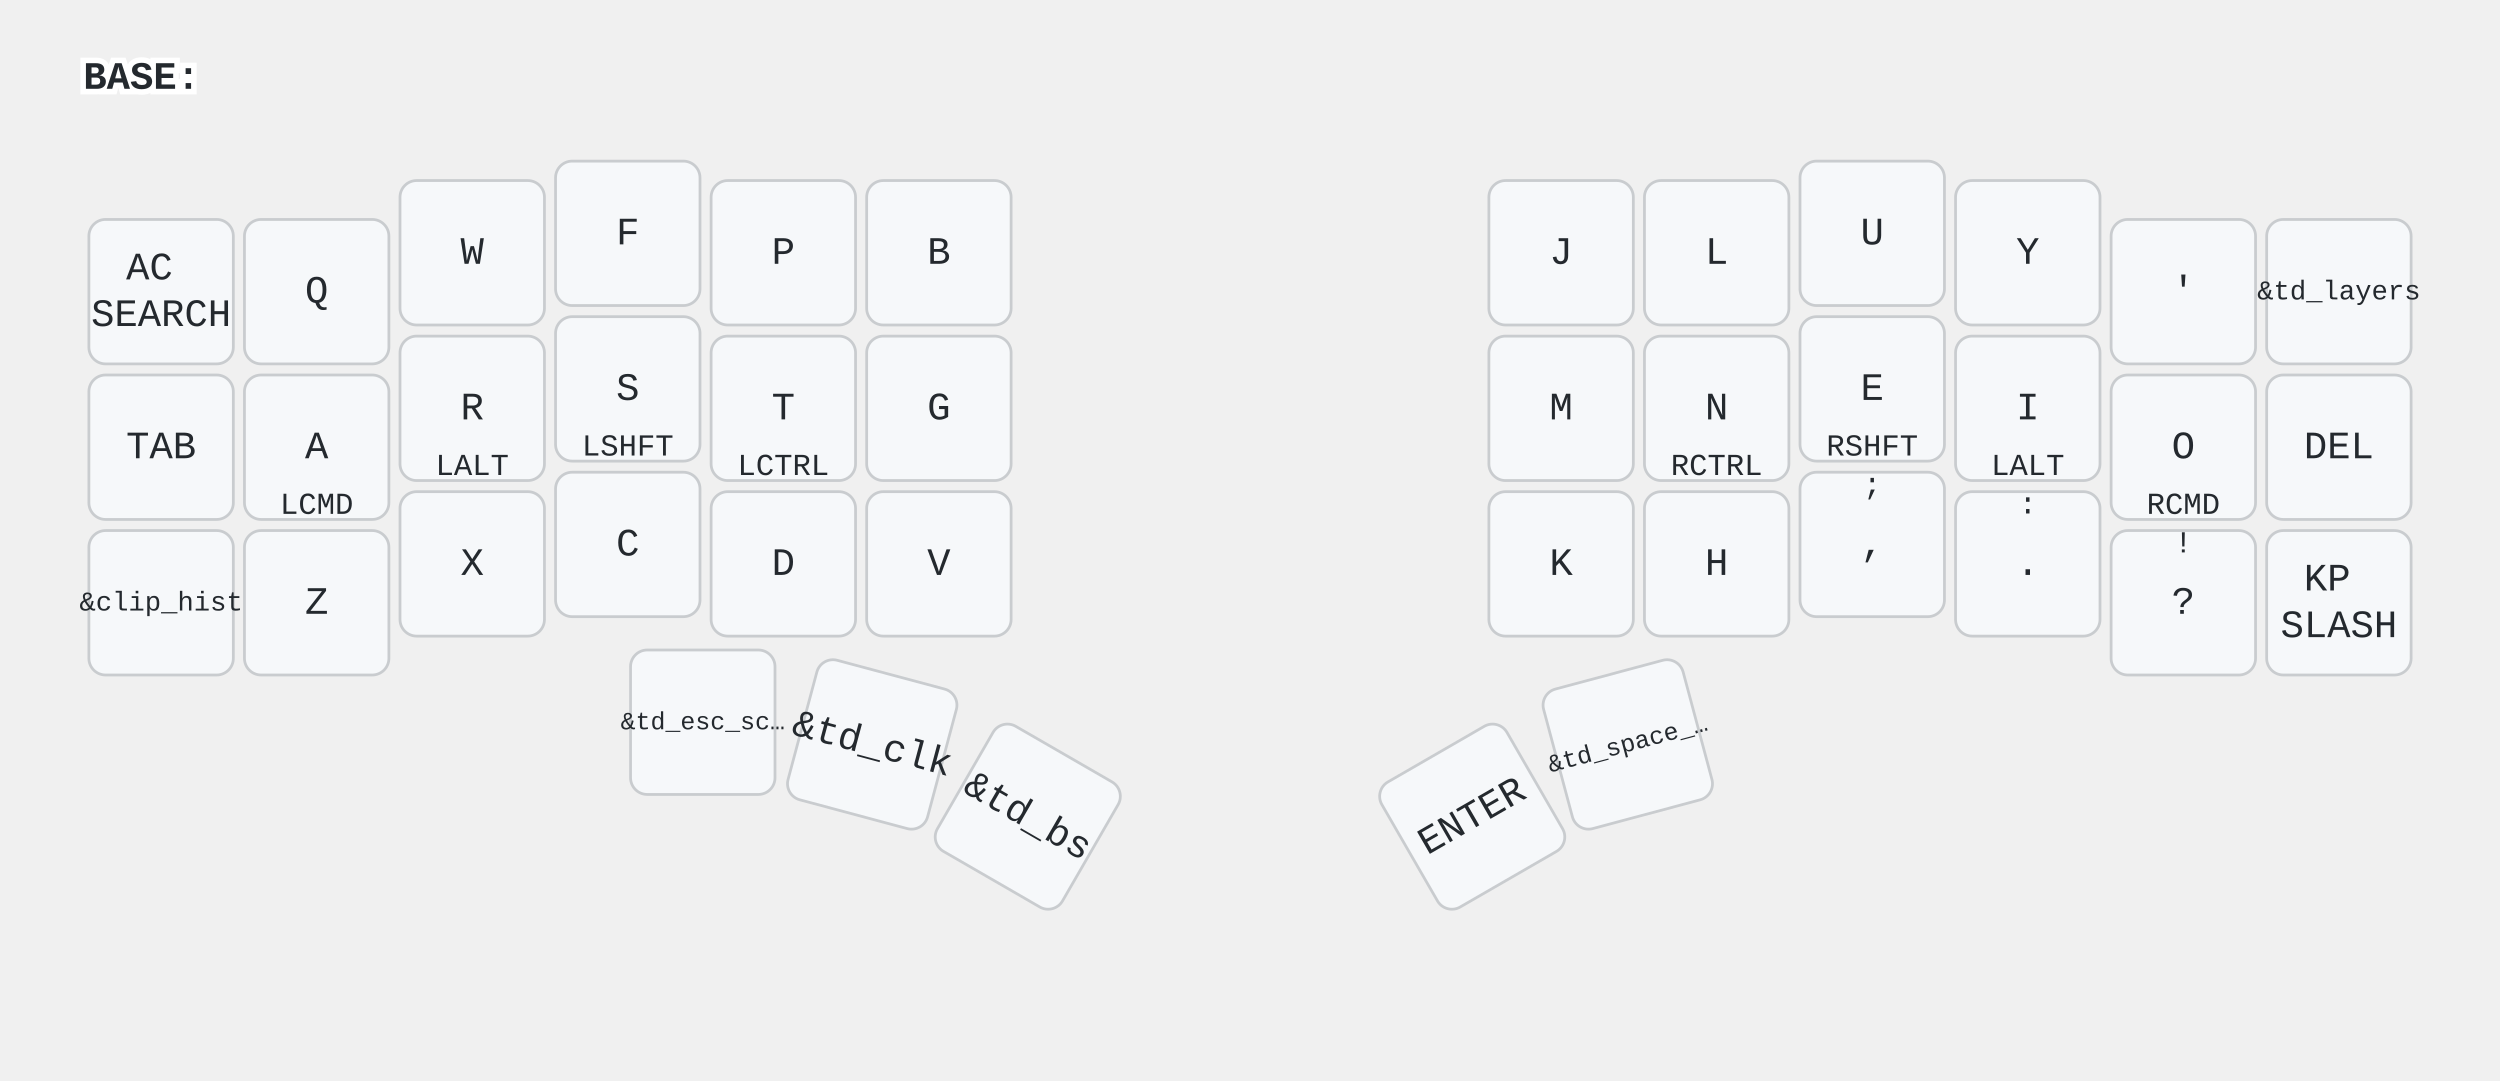
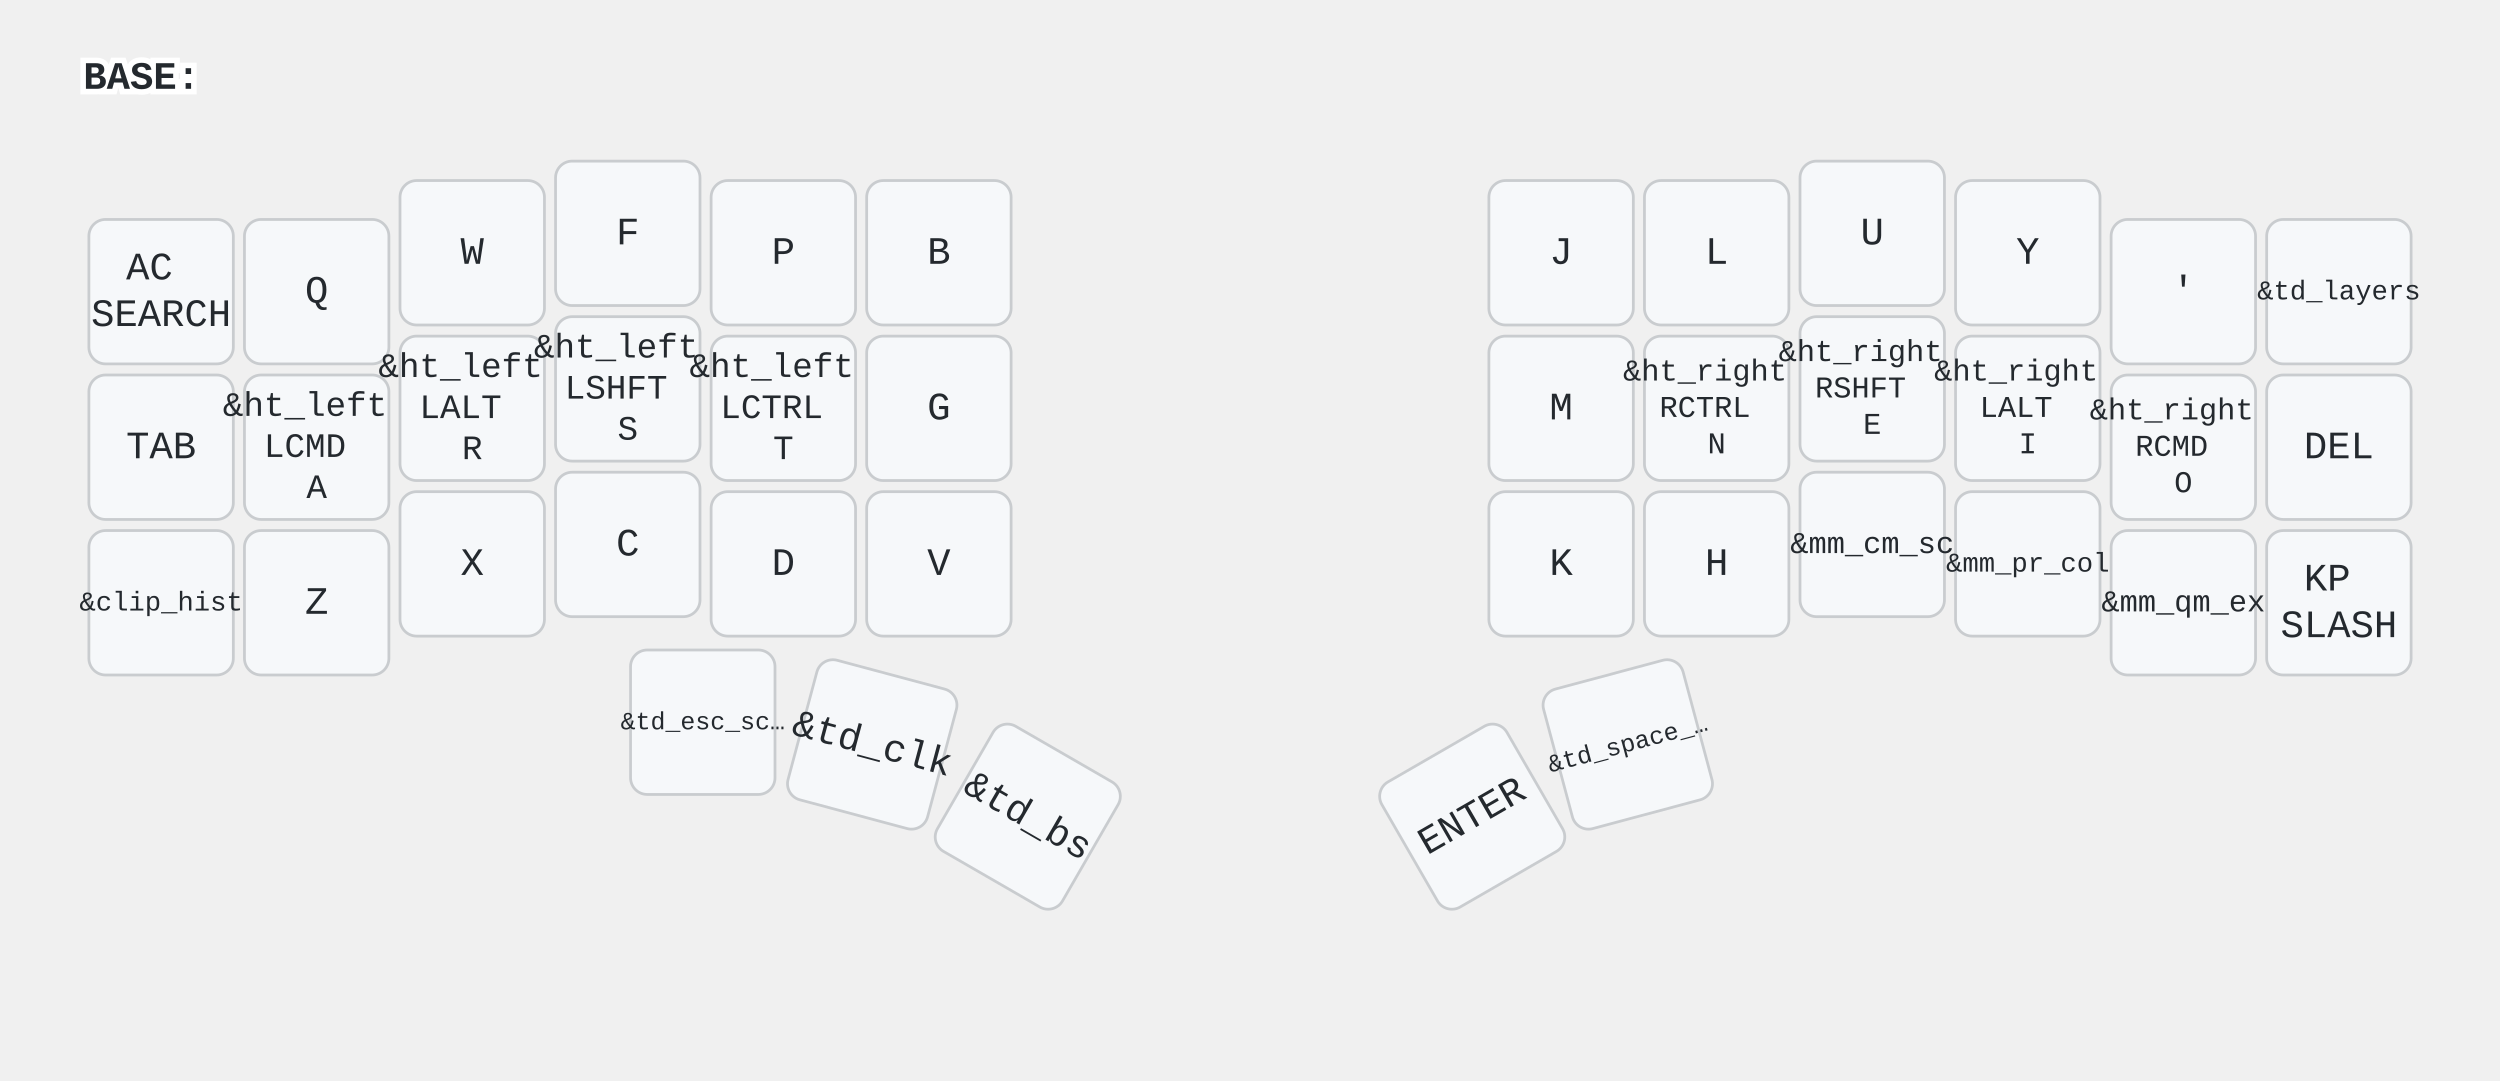
<svg xmlns="http://www.w3.org/2000/svg" width="900" height="389" viewBox="0 0 900 389" class="keymap">
  <style>/* inherit to force styles through use tags */
svg path {
    fill: inherit;
}

/* font and background color specifications */
svg.keymap {
    font-family: SFMono-Regular,Consolas,Liberation Mono,Menlo,monospace;
    font-size: 14px;
    font-kerning: normal;
    text-rendering: optimizeLegibility;
    fill: #24292e;
}

/* default key styling */
rect.key {
    fill: #f6f8fa;
}

rect.key, rect.combo {
    stroke: #c9cccf;
    stroke-width: 1;
}

/* default key side styling, only used is draw_key_sides is set */
rect.side {
    filter: brightness(90%);
}

/* color accent for combo boxes */
rect.combo, rect.combo-separate {
    fill: #cdf;
}

/* color accent for held keys */
rect.held, rect.combo.held {
    fill: #fdd;
}

/* color accent for ghost (optional) keys */
rect.ghost, rect.combo.ghost {
    stroke-dasharray: 4, 4;
    stroke-width: 2;
}

text {
    text-anchor: middle;
    dominant-baseline: middle;
}

/* styling for layer labels */
text.label {
    font-weight: bold;
    text-anchor: start;
    stroke: white;
    stroke-width: 4;
    paint-order: stroke;
}

/* styling for optional footer */
text.footer {
    text-anchor: end;
    dominant-baseline: auto;
    stroke: white;
    stroke-width: 4;
    paint-order: stroke;
}

/* styling for combo tap, and key non-tap label text */
text.combo, text.hold, text.shifted, text.left, text.right {
    font-size: 11px;
}

text.hold {
    text-anchor: middle;
    dominant-baseline: auto;
}

text.shifted {
    text-anchor: middle;
    dominant-baseline: hanging;
}

text.left {
    text-anchor: start;
}

text.right {
    text-anchor: end;
}

text.layer-activator {
    text-decoration: underline;
}

/* styling for hold/shifted label text in combo box */
text.combo.hold, text.combo.shifted, text.combo.left, text.combo.right {
    font-size: 8px;
}

/* lighter symbol for transparent keys */
text.trans {
    fill: #7b7e81;
}

/* styling for combo dendrons */
path.combo {
    stroke-width: 1;
    stroke: gray;
    fill: none;
}

/* Start Tabler Icons Cleanup */
/* cannot use height/width with glyphs */
.icon-tabler &gt; path {
    fill: inherit;
    stroke: inherit;
    stroke-width: 2;
}
/* hide tabler's default box */
.icon-tabler &gt; path[stroke="none"][fill="none"] {
    visibility: hidden;
}
/* End Tabler Icons Cleanup */
</style>
  <g transform="translate(30, 0)" class="layer-BASE">
    <text x="0" y="28" class="label" id="BASE">BASE:</text>
    <g transform="translate(0, 56)">
      <g transform="translate(28, 49)" class="key keypos-0">
        <rect rx="6" ry="6" x="-26" y="-26" width="52" height="52" class="key" />
        <text x="0" y="0" class="key tap">
          <tspan x="0" dy="-0.6em">AC</tspan>
          <tspan x="0" dy="1.2em">SEARCH</tspan>
        </text>
      </g>
      <g transform="translate(84, 49)" class="key keypos-1">
        <rect rx="6" ry="6" x="-26" y="-26" width="52" height="52" class="key" />
        <text x="0" y="0" class="key tap">Q</text>
      </g>
      <g transform="translate(140, 35)" class="key keypos-2">
        <rect rx="6" ry="6" x="-26" y="-26" width="52" height="52" class="key" />
        <text x="0" y="0" class="key tap">W</text>
      </g>
      <g transform="translate(196, 28)" class="key keypos-3">
        <rect rx="6" ry="6" x="-26" y="-26" width="52" height="52" class="key" />
        <text x="0" y="0" class="key tap">F</text>
      </g>
      <g transform="translate(252, 35)" class="key keypos-4">
        <rect rx="6" ry="6" x="-26" y="-26" width="52" height="52" class="key" />
        <text x="0" y="0" class="key tap">P</text>
      </g>
      <g transform="translate(308, 35)" class="key keypos-5">
        <rect rx="6" ry="6" x="-26" y="-26" width="52" height="52" class="key" />
        <text x="0" y="0" class="key tap">B</text>
      </g>
      <g transform="translate(532, 35)" class="key keypos-6">
        <rect rx="6" ry="6" x="-26" y="-26" width="52" height="52" class="key" />
        <text x="0" y="0" class="key tap">J</text>
      </g>
      <g transform="translate(588, 35)" class="key keypos-7">
        <rect rx="6" ry="6" x="-26" y="-26" width="52" height="52" class="key" />
        <text x="0" y="0" class="key tap">L</text>
      </g>
      <g transform="translate(644, 28)" class="key keypos-8">
        <rect rx="6" ry="6" x="-26" y="-26" width="52" height="52" class="key" />
        <text x="0" y="0" class="key tap">U</text>
      </g>
      <g transform="translate(700, 35)" class="key keypos-9">
        <rect rx="6" ry="6" x="-26" y="-26" width="52" height="52" class="key" />
        <text x="0" y="0" class="key tap">Y</text>
      </g>
      <g transform="translate(756, 49)" class="key keypos-10">
        <rect rx="6" ry="6" x="-26" y="-26" width="52" height="52" class="key" />
        <text x="0" y="0" class="key tap">'</text>
      </g>
      <g transform="translate(812, 49)" class="key keypos-11">
        <rect rx="6" ry="6" x="-26" y="-26" width="52" height="52" class="key" />
        <text x="0" y="0" class="key tap">
          <tspan style="font-size: 70%">&amp;td_layers</tspan>
        </text>
      </g>
      <g transform="translate(28, 105)" class="key keypos-12">
        <rect rx="6" ry="6" x="-26" y="-26" width="52" height="52" class="key" />
        <text x="0" y="0" class="key tap">TAB</text>
      </g>
      <g transform="translate(84, 105)" class="key keypos-13">
        <rect rx="6" ry="6" x="-26" y="-26" width="52" height="52" class="key" />
-         <text x="0" y="0" class="key tap">A</text>
-         <text x="0" y="24" class="key hold">LCMD</text>
+         <text x="0" y="0" class="key tap">
+           <tspan x="0" dy="-1.2em" style="font-size: 88%">&amp;ht_left</tspan>
+           <tspan x="0" dy="1.2em" style="font-size: 88%">LCMD</tspan>
+           <tspan x="0" dy="1.2em" style="font-size: 88%">A</tspan>
+         </text>
      </g>
      <g transform="translate(140, 91)" class="key keypos-14">
        <rect rx="6" ry="6" x="-26" y="-26" width="52" height="52" class="key" />
-         <text x="0" y="0" class="key tap">R</text>
-         <text x="0" y="24" class="key hold">LALT</text>
+         <text x="0" y="0" class="key tap">
+           <tspan x="0" dy="-1.2em" style="font-size: 88%">&amp;ht_left</tspan>
+           <tspan x="0" dy="1.2em" style="font-size: 88%">LALT</tspan>
+           <tspan x="0" dy="1.2em" style="font-size: 88%">R</tspan>
+         </text>
      </g>
      <g transform="translate(196, 84)" class="key keypos-15">
        <rect rx="6" ry="6" x="-26" y="-26" width="52" height="52" class="key" />
-         <text x="0" y="0" class="key tap">S</text>
-         <text x="0" y="24" class="key hold">LSHFT</text>
+         <text x="0" y="0" class="key tap">
+           <tspan x="0" dy="-1.2em" style="font-size: 88%">&amp;ht_left</tspan>
+           <tspan x="0" dy="1.2em" style="font-size: 88%">LSHFT</tspan>
+           <tspan x="0" dy="1.2em" style="font-size: 88%">S</tspan>
+         </text>
      </g>
      <g transform="translate(252, 91)" class="key keypos-16">
        <rect rx="6" ry="6" x="-26" y="-26" width="52" height="52" class="key" />
-         <text x="0" y="0" class="key tap">T</text>
-         <text x="0" y="24" class="key hold">LCTRL</text>
+         <text x="0" y="0" class="key tap">
+           <tspan x="0" dy="-1.2em" style="font-size: 88%">&amp;ht_left</tspan>
+           <tspan x="0" dy="1.2em" style="font-size: 88%">LCTRL</tspan>
+           <tspan x="0" dy="1.2em" style="font-size: 88%">T</tspan>
+         </text>
      </g>
      <g transform="translate(308, 91)" class="key keypos-17">
        <rect rx="6" ry="6" x="-26" y="-26" width="52" height="52" class="key" />
        <text x="0" y="0" class="key tap">G</text>
      </g>
      <g transform="translate(532, 91)" class="key keypos-18">
        <rect rx="6" ry="6" x="-26" y="-26" width="52" height="52" class="key" />
        <text x="0" y="0" class="key tap">M</text>
      </g>
      <g transform="translate(588, 91)" class="key keypos-19">
        <rect rx="6" ry="6" x="-26" y="-26" width="52" height="52" class="key" />
-         <text x="0" y="0" class="key tap">N</text>
-         <text x="0" y="24" class="key hold">RCTRL</text>
+         <text x="0" y="0" class="key tap">
+           <tspan x="0" dy="-1.2em" style="font-size: 78%">&amp;ht_right</tspan>
+           <tspan x="0" dy="1.2em" style="font-size: 78%">RCTRL</tspan>
+           <tspan x="0" dy="1.2em" style="font-size: 78%">N</tspan>
+         </text>
      </g>
      <g transform="translate(644, 84)" class="key keypos-20">
        <rect rx="6" ry="6" x="-26" y="-26" width="52" height="52" class="key" />
-         <text x="0" y="0" class="key tap">E</text>
-         <text x="0" y="24" class="key hold">RSHFT</text>
+         <text x="0" y="0" class="key tap">
+           <tspan x="0" dy="-1.2em" style="font-size: 78%">&amp;ht_right</tspan>
+           <tspan x="0" dy="1.2em" style="font-size: 78%">RSHFT</tspan>
+           <tspan x="0" dy="1.2em" style="font-size: 78%">E</tspan>
+         </text>
      </g>
      <g transform="translate(700, 91)" class="key keypos-21">
        <rect rx="6" ry="6" x="-26" y="-26" width="52" height="52" class="key" />
-         <text x="0" y="0" class="key tap">I</text>
-         <text x="0" y="24" class="key hold">LALT</text>
+         <text x="0" y="0" class="key tap">
+           <tspan x="0" dy="-1.2em" style="font-size: 78%">&amp;ht_right</tspan>
+           <tspan x="0" dy="1.2em" style="font-size: 78%">LALT</tspan>
+           <tspan x="0" dy="1.2em" style="font-size: 78%">I</tspan>
+         </text>
      </g>
      <g transform="translate(756, 105)" class="key keypos-22">
        <rect rx="6" ry="6" x="-26" y="-26" width="52" height="52" class="key" />
-         <text x="0" y="0" class="key tap">O</text>
-         <text x="0" y="24" class="key hold">RCMD</text>
+         <text x="0" y="0" class="key tap">
+           <tspan x="0" dy="-1.2em" style="font-size: 78%">&amp;ht_right</tspan>
+           <tspan x="0" dy="1.2em" style="font-size: 78%">RCMD</tspan>
+           <tspan x="0" dy="1.2em" style="font-size: 78%">O</tspan>
+         </text>
      </g>
      <g transform="translate(812, 105)" class="key keypos-23">
        <rect rx="6" ry="6" x="-26" y="-26" width="52" height="52" class="key" />
        <text x="0" y="0" class="key tap">DEL</text>
      </g>
      <g transform="translate(28, 161)" class="key keypos-24">
        <rect rx="6" ry="6" x="-26" y="-26" width="52" height="52" class="key" />
        <text x="0" y="0" class="key tap">
          <tspan style="font-size: 70%">&amp;clip_hist</tspan>
        </text>
      </g>
      <g transform="translate(84, 161)" class="key keypos-25">
        <rect rx="6" ry="6" x="-26" y="-26" width="52" height="52" class="key" />
        <text x="0" y="0" class="key tap">Z</text>
      </g>
      <g transform="translate(140, 147)" class="key keypos-26">
        <rect rx="6" ry="6" x="-26" y="-26" width="52" height="52" class="key" />
        <text x="0" y="0" class="key tap">X</text>
      </g>
      <g transform="translate(196, 140)" class="key keypos-27">
        <rect rx="6" ry="6" x="-26" y="-26" width="52" height="52" class="key" />
        <text x="0" y="0" class="key tap">C</text>
      </g>
      <g transform="translate(252, 147)" class="key keypos-28">
        <rect rx="6" ry="6" x="-26" y="-26" width="52" height="52" class="key" />
        <text x="0" y="0" class="key tap">D</text>
      </g>
      <g transform="translate(308, 147)" class="key keypos-29">
        <rect rx="6" ry="6" x="-26" y="-26" width="52" height="52" class="key" />
        <text x="0" y="0" class="key tap">V</text>
      </g>
      <g transform="translate(532, 147)" class="key keypos-30">
        <rect rx="6" ry="6" x="-26" y="-26" width="52" height="52" class="key" />
        <text x="0" y="0" class="key tap">K</text>
      </g>
      <g transform="translate(588, 147)" class="key keypos-31">
        <rect rx="6" ry="6" x="-26" y="-26" width="52" height="52" class="key" />
        <text x="0" y="0" class="key tap">H</text>
      </g>
      <g transform="translate(644, 140)" class="key keypos-32">
        <rect rx="6" ry="6" x="-26" y="-26" width="52" height="52" class="key" />
-         <text x="0" y="0" class="key tap">,</text>
-         <text x="0" y="-24" class="key shifted">;</text>
+         <text x="0" y="0" class="key tap">
+           <tspan style="font-size: 78%">&amp;mm_cm_sc</tspan>
+         </text>
      </g>
      <g transform="translate(700, 147)" class="key keypos-33">
        <rect rx="6" ry="6" x="-26" y="-26" width="52" height="52" class="key" />
-         <text x="0" y="0" class="key tap">.</text>
-         <text x="0" y="-24" class="key shifted">:</text>
+         <text x="0" y="0" class="key tap">
+           <tspan style="font-size: 70%">&amp;mm_pr_col</tspan>
+         </text>
      </g>
      <g transform="translate(756, 161)" class="key keypos-34">
        <rect rx="6" ry="6" x="-26" y="-26" width="52" height="52" class="key" />
-         <text x="0" y="0" class="key tap">?</text>
-         <text x="0" y="-24" class="key shifted">!</text>
+         <text x="0" y="0" class="key tap">
+           <tspan style="font-size: 78%">&amp;mm_qm_ex</tspan>
+         </text>
      </g>
      <g transform="translate(812, 161)" class="key keypos-35">
        <rect rx="6" ry="6" x="-26" y="-26" width="52" height="52" class="key" />
        <text x="0" y="0" class="key tap">
          <tspan x="0" dy="-0.6em">KP</tspan>
          <tspan x="0" dy="1.2em">SLASH</tspan>
        </text>
      </g>
      <g transform="translate(223, 204)" class="key keypos-36">
        <rect rx="6" ry="6" x="-26" y="-26" width="52" height="52" class="key" />
        <text x="0" y="0" class="key tap">
          <tspan style="font-size: 64%">&amp;td_esc_sc…</tspan>
        </text>
      </g>
      <g transform="translate(284, 212) rotate(15.0)" class="key keypos-37">
        <rect rx="6" ry="6" x="-26" y="-26" width="52" height="52" class="key" />
        <text x="0" y="0" class="key tap">&amp;td_clk</text>
      </g>
      <g transform="translate(340, 238) rotate(30.0)" class="key keypos-38">
        <rect rx="6" ry="6" x="-26" y="-26" width="52" height="52" class="key" />
        <text x="0" y="0" class="key tap">&amp;td_bs</text>
      </g>
      <g transform="translate(500, 238) rotate(-30.0)" class="key keypos-39">
        <rect rx="6" ry="6" x="-26" y="-26" width="52" height="52" class="key" />
        <text x="0" y="0" class="key tap">ENTER</text>
      </g>
      <g transform="translate(556, 212) rotate(-15.0)" class="key keypos-40">
        <rect rx="6" ry="6" x="-26" y="-26" width="52" height="52" class="key" />
        <text x="0" y="0" class="key tap">
          <tspan style="font-size: 64%">&amp;td_space_…</tspan>
        </text>
      </g>
    </g>
  </g>
</svg>
